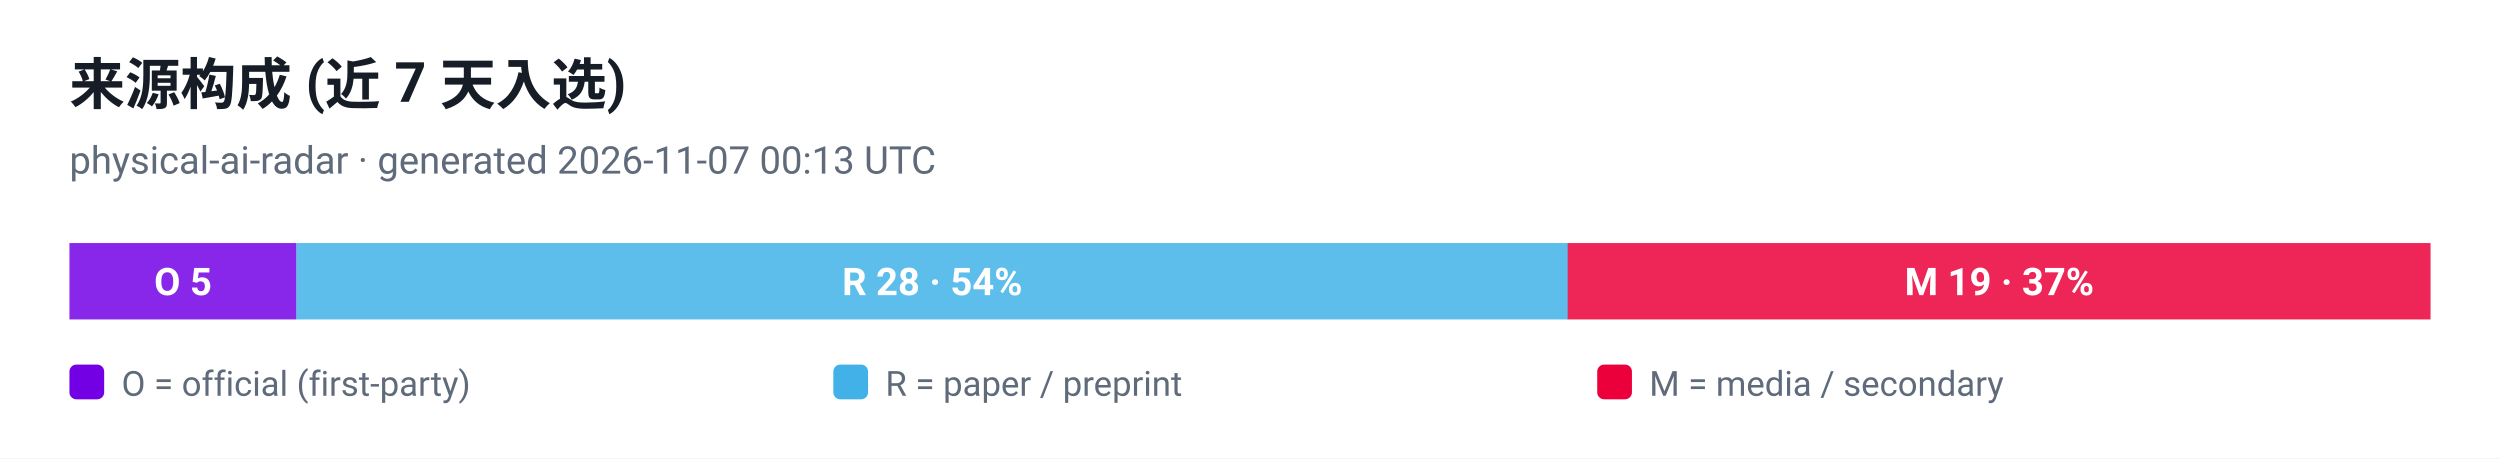
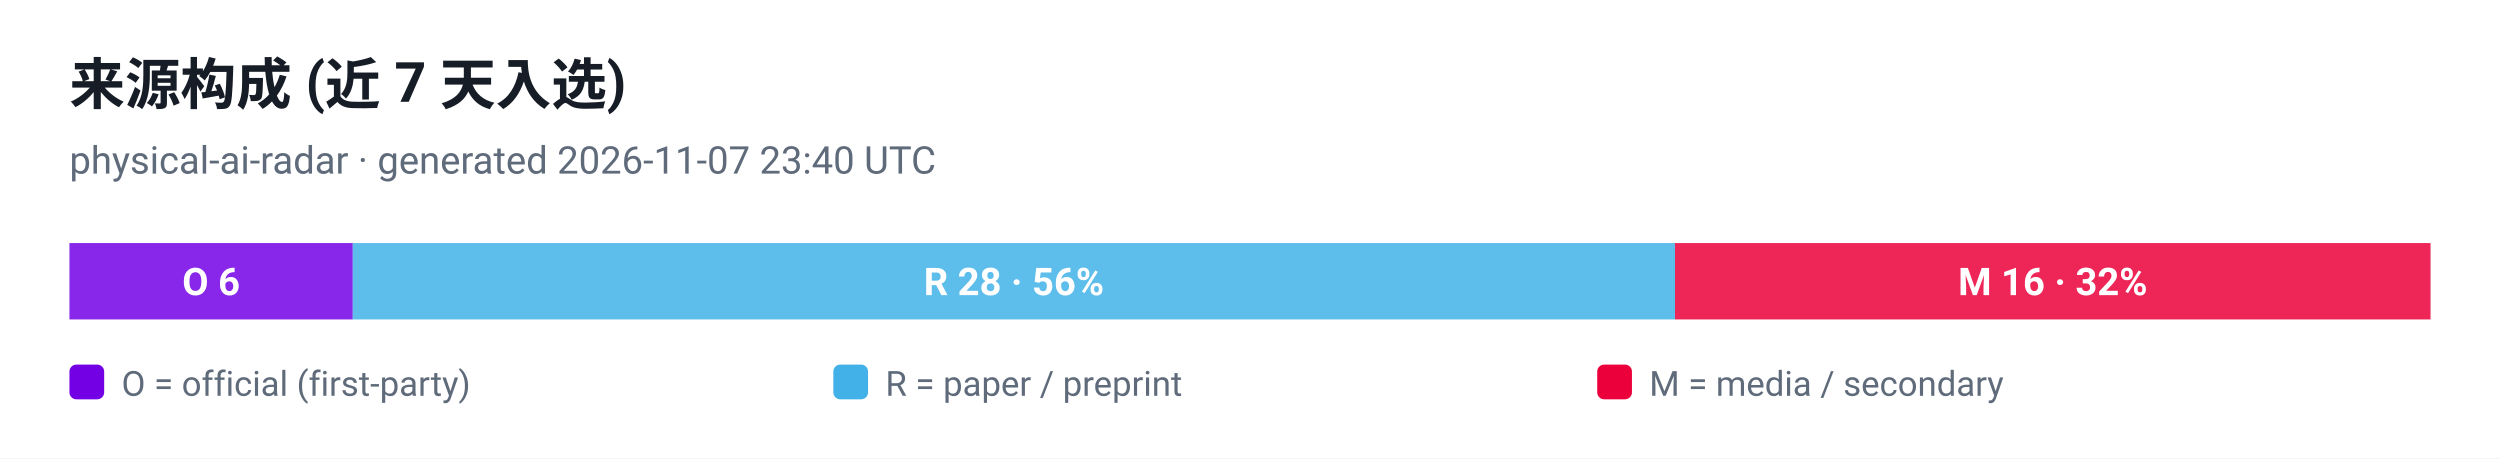
<svg xmlns="http://www.w3.org/2000/svg" viewBox="0 0 720 132" width="720" height="132" role="img" aria-label="来源构成 (近 7 天入选)">
  <style>
  .plate { fill: #ffffff }
  .ink { fill: #161d26 }
  .muted { fill: #5f6b7a }
  .grid { stroke: #e3e9ef }
  @media (prefers-color-scheme: dark) {
    .plate { fill: #0d1117 }
    .ink { fill: #e6edf3 }
    .muted { fill: #8b949e }
    .grid { stroke: #30363d }
  }
</style>
  <rect class="plate" width="720" height="132" />
  <text x="20" y="30" font-family="ui-sans-serif, -apple-system, 'Segoe UI', Roboto, Helvetica, Arial, sans-serif" font-size="16" font-weight="700" class="ink">来源构成 (近 7 天入选)</text>
-   <text x="20" y="50" font-family="ui-sans-serif, -apple-system, 'Segoe UI', Roboto, Helvetica, Arial, sans-serif" font-size="11" class="muted">physical-ai-radar · generated 2026-11-07 00:13 UTC</text>
-   <rect x="20.0" y="70" width="65.4" height="22" fill="#7300e5" fill-opacity="0.85" />
-   <text x="52.7" y="85" text-anchor="middle" font-family="ui-sans-serif, -apple-system, 'Segoe UI', Roboto, Helvetica, Arial, sans-serif" font-size="11" font-weight="700" fill="#ffffff">O 5</text>
-   <rect x="85.4" y="70" width="366.2" height="22" fill="#41b1e8" fill-opacity="0.85" />
-   <text x="268.5" y="85" text-anchor="middle" font-family="ui-sans-serif, -apple-system, 'Segoe UI', Roboto, Helvetica, Arial, sans-serif" font-size="11" font-weight="700" fill="#ffffff">R 28 · 54%</text>
-   <rect x="451.5" y="70" width="248.5" height="22" fill="#eb003b" fill-opacity="0.85" />
-   <text x="575.8" y="85" text-anchor="middle" font-family="ui-sans-serif, -apple-system, 'Segoe UI', Roboto, Helvetica, Arial, sans-serif" font-size="11" font-weight="700" fill="#ffffff">M 19 · 37%</text>
+   <text x="20" y="50" font-family="ui-sans-serif, -apple-system, 'Segoe UI', Roboto, Helvetica, Arial, sans-serif" font-size="11" class="muted">physical-ai-radar · generated 2026-11-07 23:40 UTC</text>
+   <rect x="20.0" y="70" width="81.6" height="22" fill="#7300e5" fill-opacity="0.85" />
+   <text x="60.8" y="85" text-anchor="middle" font-family="ui-sans-serif, -apple-system, 'Segoe UI', Roboto, Helvetica, Arial, sans-serif" font-size="11" font-weight="700" fill="#ffffff">O 6</text>
+   <rect x="101.6" y="70" width="380.8" height="22" fill="#41b1e8" fill-opacity="0.85" />
+   <text x="292.0" y="85" text-anchor="middle" font-family="ui-sans-serif, -apple-system, 'Segoe UI', Roboto, Helvetica, Arial, sans-serif" font-size="11" font-weight="700" fill="#ffffff">R 28 · 56%</text>
+   <rect x="482.4" y="70" width="217.6" height="22" fill="#eb003b" fill-opacity="0.85" />
+   <text x="591.2" y="85" text-anchor="middle" font-family="ui-sans-serif, -apple-system, 'Segoe UI', Roboto, Helvetica, Arial, sans-serif" font-size="11" font-weight="700" fill="#ffffff">M 16 · 32%</text>
  <rect x="20" y="105" width="10" height="10" rx="2" fill="#7300e5" />
  <text x="35" y="114" font-family="ui-sans-serif, -apple-system, 'Segoe UI', Roboto, Helvetica, Arial, sans-serif" font-size="10" fill="#5f6b7a">O = official (first-party)</text>
  <rect x="240" y="105" width="10" height="10" rx="2" fill="#41b1e8" />
  <text x="255" y="114" font-family="ui-sans-serif, -apple-system, 'Segoe UI', Roboto, Helvetica, Arial, sans-serif" font-size="10" fill="#5f6b7a">R = paper / preprint</text>
  <rect x="460" y="105" width="10" height="10" rx="2" fill="#eb003b" />
  <text x="475" y="114" font-family="ui-sans-serif, -apple-system, 'Segoe UI', Roboto, Helvetica, Arial, sans-serif" font-size="10" fill="#5f6b7a">M = media / secondary</text>
</svg>
